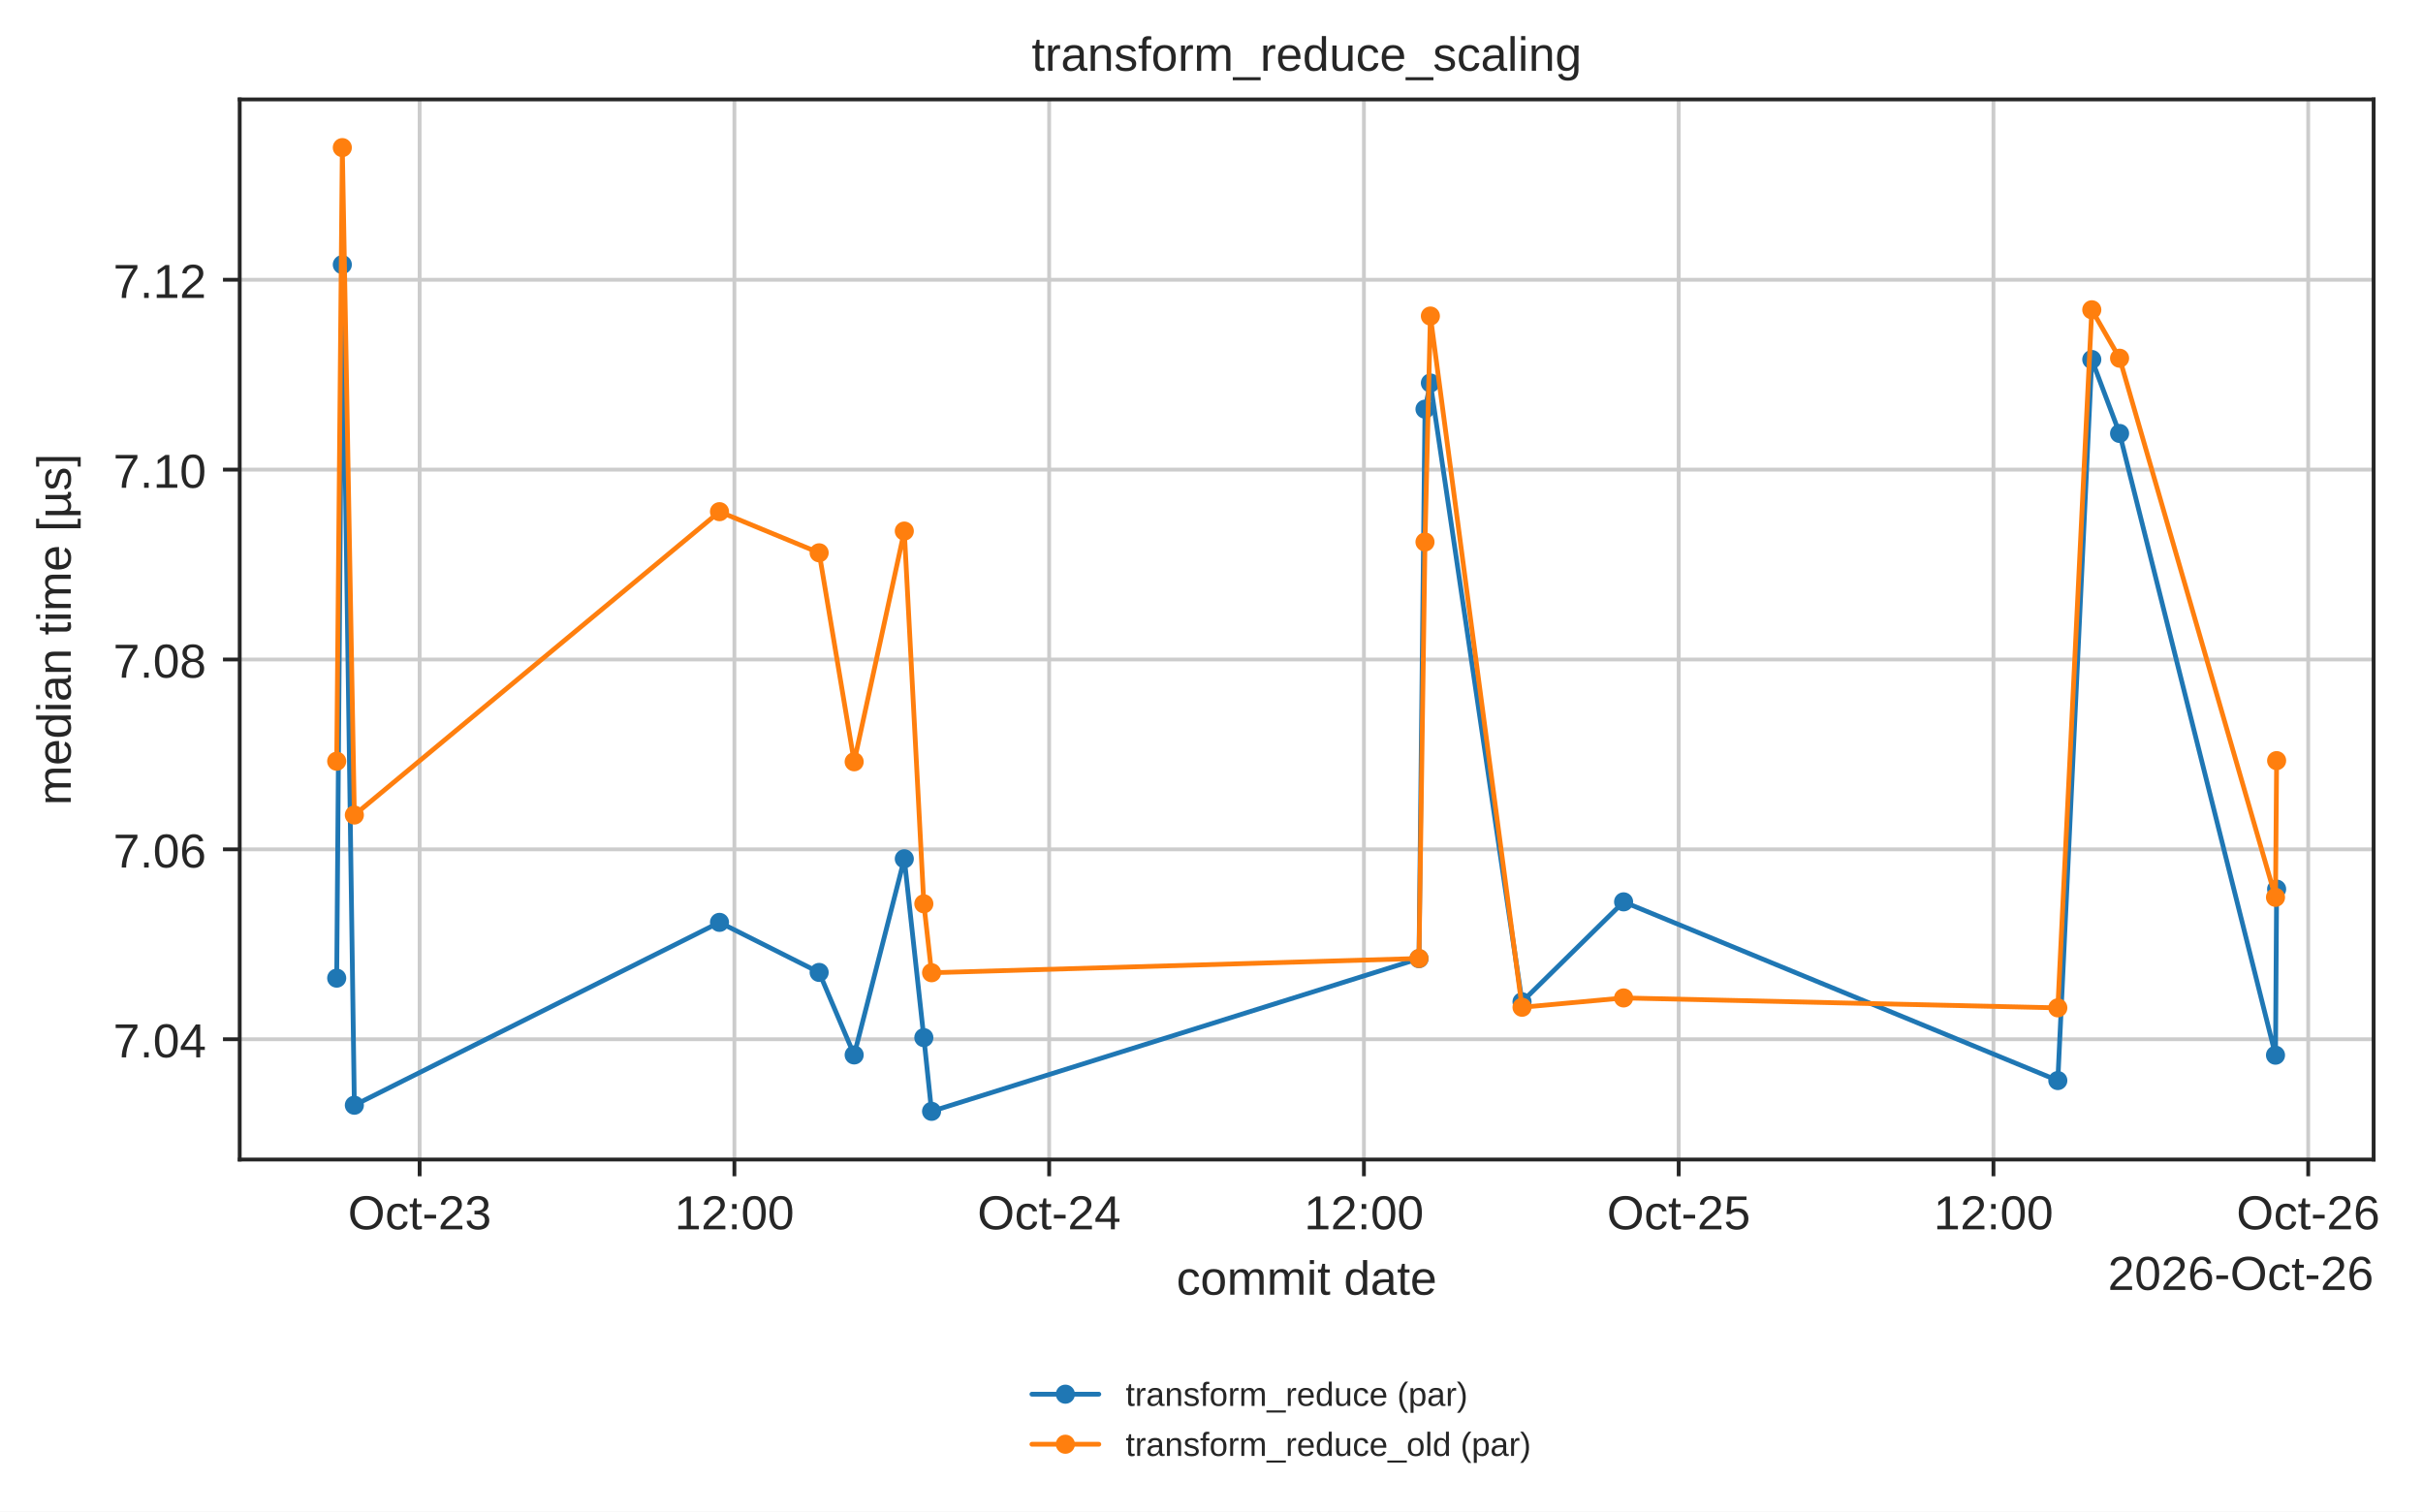
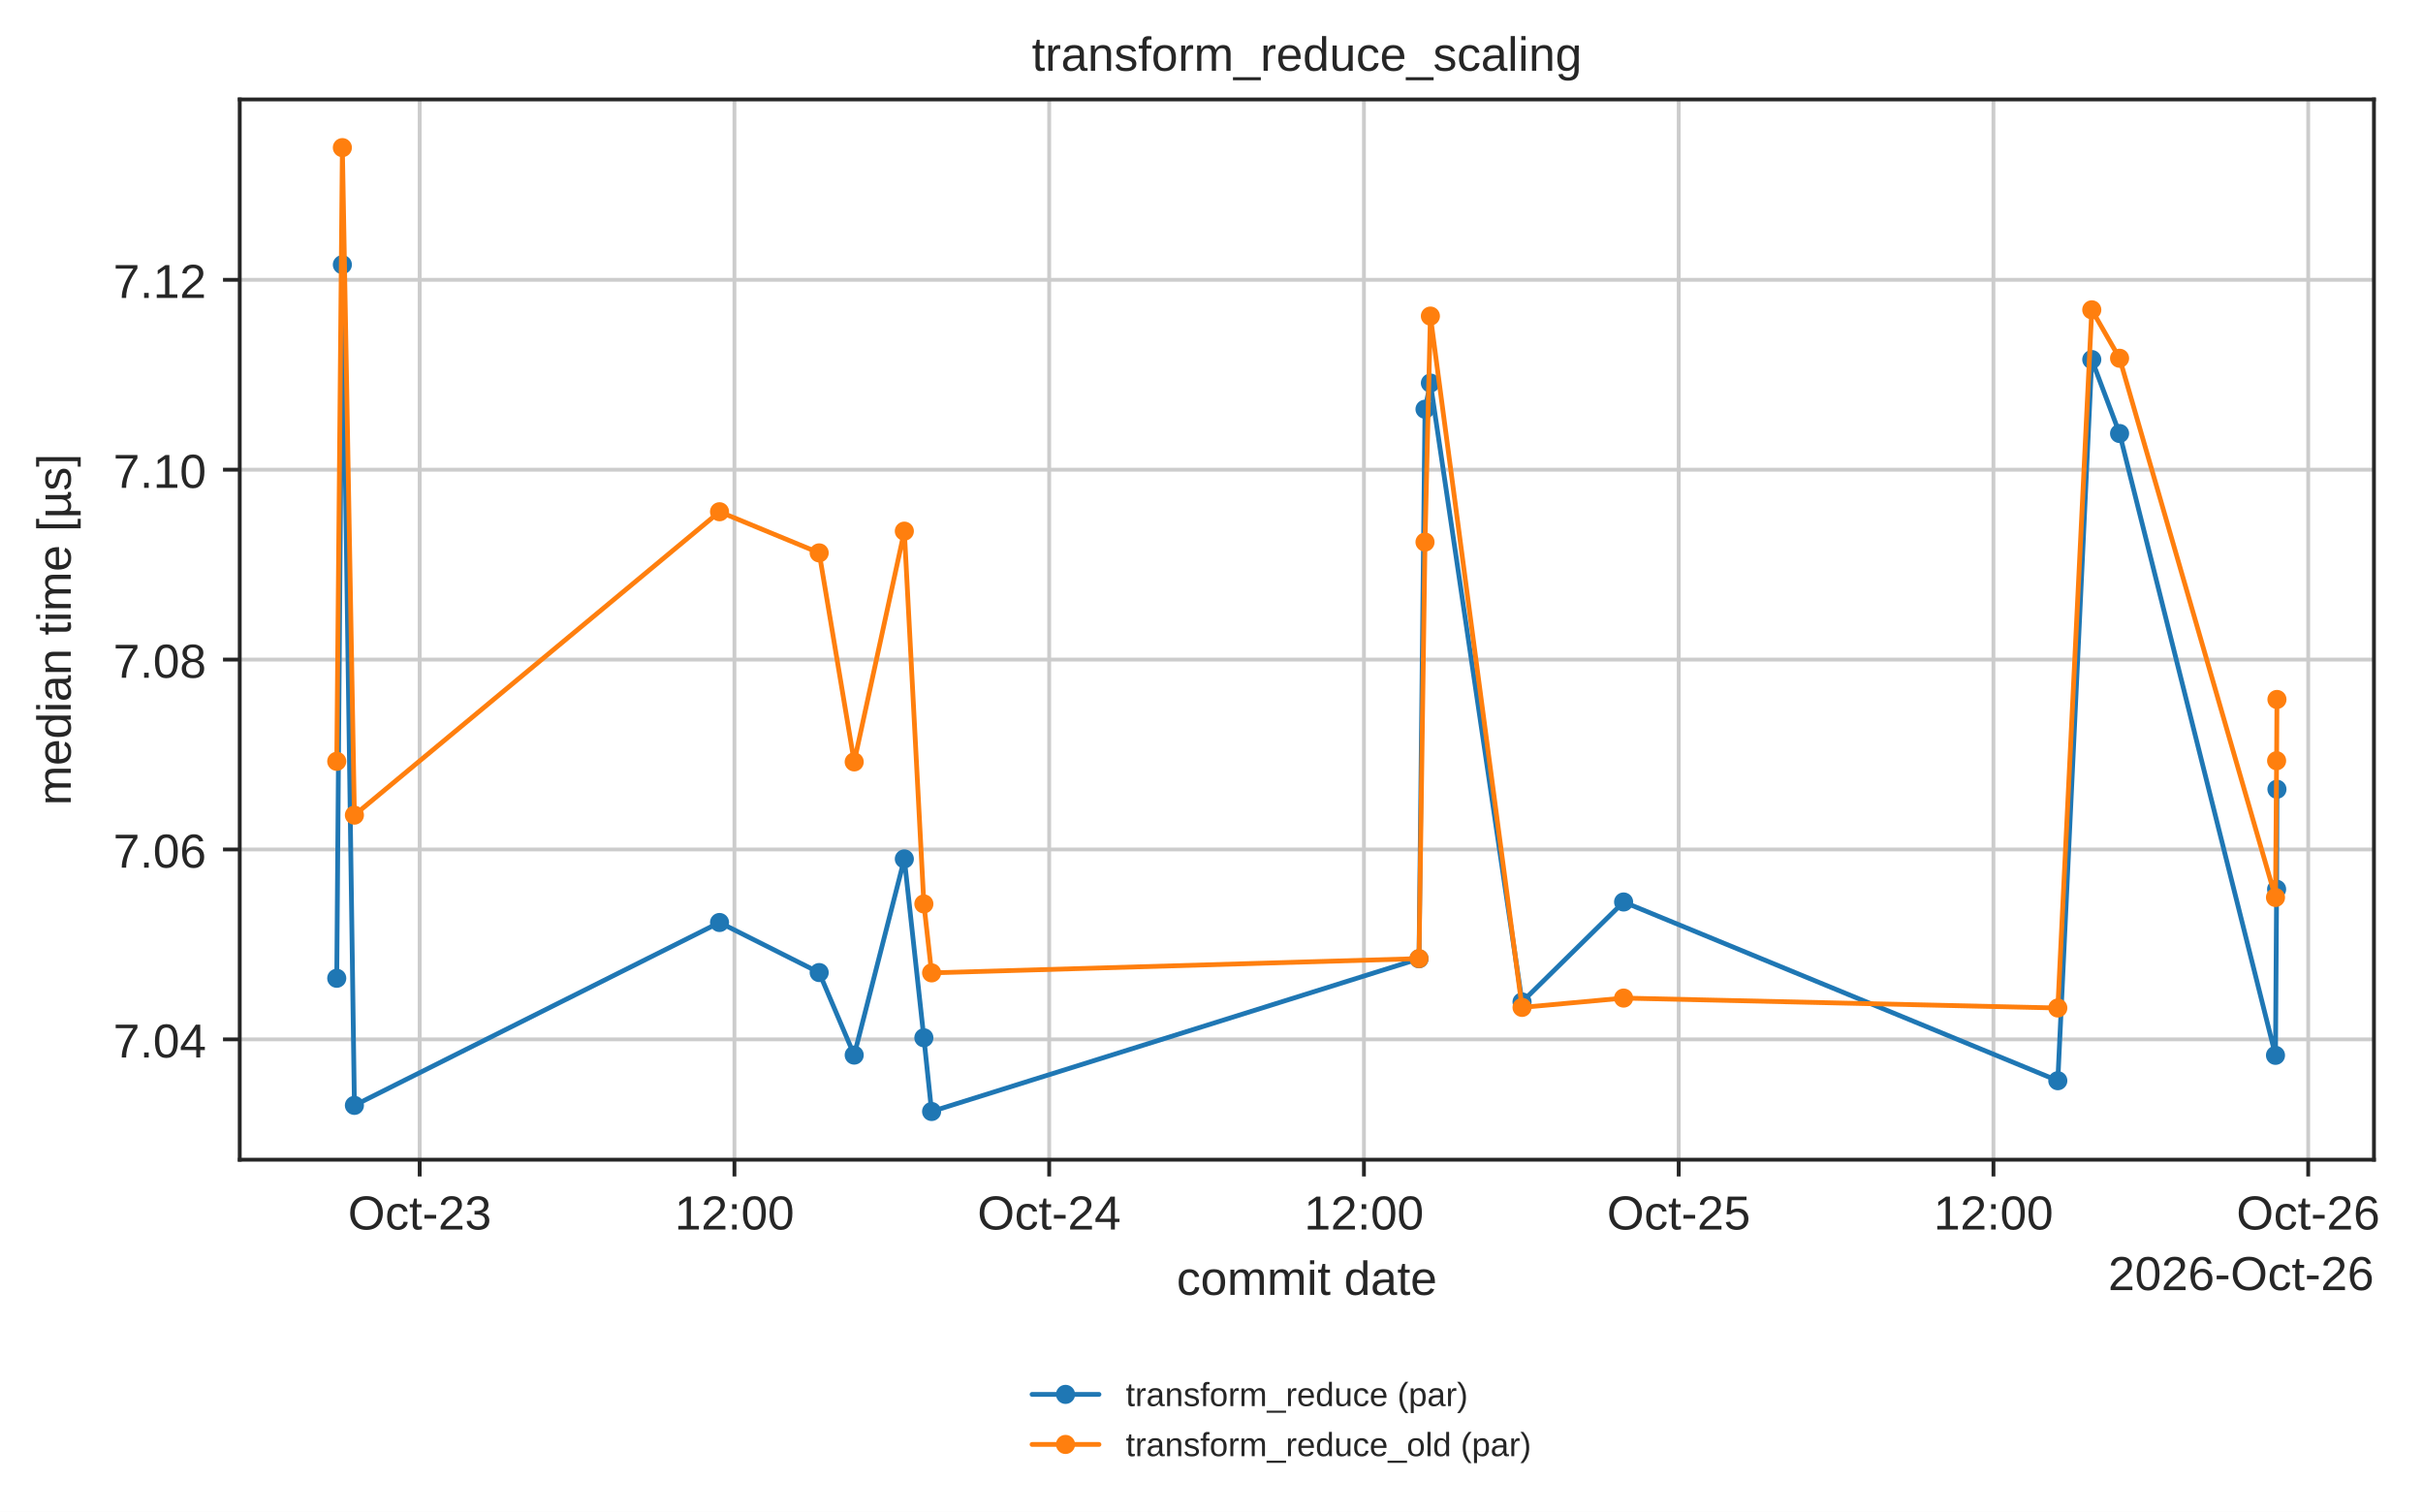
- <svg xmlns="http://www.w3.org/2000/svg" xmlns:xlink="http://www.w3.org/1999/xlink" width="506.874pt" height="316.214pt" viewBox="0 0 506.874 316.214" version="1.1">
+ <svg xmlns="http://www.w3.org/2000/svg" xmlns:xlink="http://www.w3.org/1999/xlink" width="506.802pt" height="316.214pt" viewBox="0 0 506.802 316.214" version="1.1">
  <defs>
    <style type="text/css">*{stroke-linejoin: round; stroke-linecap: butt}</style>
  </defs>
  <g id="figure_1">
    <g id="patch_1">
-       <path d="M 0 316.214  L 506.874 316.214  L 506.874 0  L 0 0  z " style="fill: #ffffff" />
+       <path d="M 0 316.214  L 506.802 316.214  L 506.802 0  L 0 0  z " style="fill: #ffffff" />
    </g>
    <g id="axes_1">
      <g id="patch_2">
        <path d="M 50.144 242.558  L 496.544 242.558  L 496.544 20.798  L 50.144 20.798  z " style="fill: #ffffff" />
      </g>
      <g id="matplotlib.axis_1">
        <g id="xtick_1">
          <g id="line2d_1">
-             <path d="M 87.785 242.558  L 87.785 20.798  " clip-path="url(#p9fd363aa4a)" style="fill: none; stroke: #cccccc; stroke-width: 0.8; stroke-linecap: round" />
+             <path d="M 87.782 242.558  L 87.782 20.798  " clip-path="url(#p9fd363aa4a)" style="fill: none; stroke: #cccccc; stroke-width: 0.8; stroke-linecap: round" />
          </g>
          <g id="line2d_2">
            <defs>
              <path id="mdfc5214045" d="M 0 0  L 0 3.5  " style="stroke: #262626; stroke-width: 0.8" />
            </defs>
            <g>
-               <use xlink:href="#mdfc5214045" x="87.785" y="242.558" style="fill: #262626; stroke: #262626; stroke-width: 0.8" />
+               <use xlink:href="#mdfc5214045" x="87.782" y="242.558" style="fill: #262626; stroke: #262626; stroke-width: 0.8" />
            </g>
          </g>
          <g id="text_1">
-             <text style="fill: #262626; font: 10px 'Arial', 'DejaVu Sans', 'Liberation Sans', 'Bitstream Vera Sans', sans-serif; text-anchor: middle" x="87.785" y="257.157" transform="rotate(-0 87.78482 257.1569)">Oct-23</text>
+             <text style="fill: #262626; font: 10px 'Arial', 'DejaVu Sans', 'Liberation Sans', 'Bitstream Vera Sans', sans-serif; text-anchor: middle" x="87.782" y="257.157" transform="rotate(-0 87.78182 257.1569)">Oct-23</text>
          </g>
        </g>
        <g id="xtick_2">
          <g id="line2d_3">
-             <path d="M 153.631 242.558  L 153.631 20.798  " clip-path="url(#p9fd363aa4a)" style="fill: none; stroke: #cccccc; stroke-width: 0.8; stroke-linecap: round" />
+             <path d="M 153.617 242.558  L 153.617 20.798  " clip-path="url(#p9fd363aa4a)" style="fill: none; stroke: #cccccc; stroke-width: 0.8; stroke-linecap: round" />
          </g>
          <g id="line2d_4">
            <g>
-               <use xlink:href="#mdfc5214045" x="153.631" y="242.558" style="fill: #262626; stroke: #262626; stroke-width: 0.8" />
+               <use xlink:href="#mdfc5214045" x="153.617" y="242.558" style="fill: #262626; stroke: #262626; stroke-width: 0.8" />
            </g>
          </g>
          <g id="text_2">
-             <text style="fill: #262626; font: 10px 'Arial', 'DejaVu Sans', 'Liberation Sans', 'Bitstream Vera Sans', sans-serif; text-anchor: middle" x="153.631" y="257.157" transform="rotate(-0 153.631 257.1569)">12:00</text>
+             <text style="fill: #262626; font: 10px 'Arial', 'DejaVu Sans', 'Liberation Sans', 'Bitstream Vera Sans', sans-serif; text-anchor: middle" x="153.617" y="257.157" transform="rotate(-0 153.6166 257.1569)">12:00</text>
          </g>
        </g>
        <g id="xtick_3">
          <g id="line2d_5">
-             <path d="M 219.477 242.558  L 219.477 20.798  " clip-path="url(#p9fd363aa4a)" style="fill: none; stroke: #cccccc; stroke-width: 0.8; stroke-linecap: round" />
+             <path d="M 219.451 242.558  L 219.451 20.798  " clip-path="url(#p9fd363aa4a)" style="fill: none; stroke: #cccccc; stroke-width: 0.8; stroke-linecap: round" />
          </g>
          <g id="line2d_6">
            <g>
-               <use xlink:href="#mdfc5214045" x="219.477" y="242.558" style="fill: #262626; stroke: #262626; stroke-width: 0.8" />
+               <use xlink:href="#mdfc5214045" x="219.451" y="242.558" style="fill: #262626; stroke: #262626; stroke-width: 0.8" />
            </g>
          </g>
          <g id="text_3">
-             <text style="fill: #262626; font: 10px 'Arial', 'DejaVu Sans', 'Liberation Sans', 'Bitstream Vera Sans', sans-serif; text-anchor: middle" x="219.477" y="257.157" transform="rotate(-0 219.4772 257.1569)">Oct-24</text>
+             <text style="fill: #262626; font: 10px 'Arial', 'DejaVu Sans', 'Liberation Sans', 'Bitstream Vera Sans', sans-serif; text-anchor: middle" x="219.451" y="257.157" transform="rotate(-0 219.4514 257.1569)">Oct-24</text>
          </g>
        </g>
        <g id="xtick_4">
          <g id="line2d_7">
-             <path d="M 285.323 242.558  L 285.323 20.798  " clip-path="url(#p9fd363aa4a)" style="fill: none; stroke: #cccccc; stroke-width: 0.8; stroke-linecap: round" />
+             <path d="M 285.286 242.558  L 285.286 20.798  " clip-path="url(#p9fd363aa4a)" style="fill: none; stroke: #cccccc; stroke-width: 0.8; stroke-linecap: round" />
          </g>
          <g id="line2d_8">
            <g>
-               <use xlink:href="#mdfc5214045" x="285.323" y="242.558" style="fill: #262626; stroke: #262626; stroke-width: 0.8" />
+               <use xlink:href="#mdfc5214045" x="285.286" y="242.558" style="fill: #262626; stroke: #262626; stroke-width: 0.8" />
            </g>
          </g>
          <g id="text_4">
-             <text style="fill: #262626; font: 10px 'Arial', 'DejaVu Sans', 'Liberation Sans', 'Bitstream Vera Sans', sans-serif; text-anchor: middle" x="285.323" y="257.157" transform="rotate(-0 285.3233 257.1569)">12:00</text>
+             <text style="fill: #262626; font: 10px 'Arial', 'DejaVu Sans', 'Liberation Sans', 'Bitstream Vera Sans', sans-serif; text-anchor: middle" x="285.286" y="257.157" transform="rotate(-0 285.2862 257.1569)">12:00</text>
          </g>
        </g>
        <g id="xtick_5">
          <g id="line2d_9">
-             <path d="M 351.17 242.558  L 351.17 20.798  " clip-path="url(#p9fd363aa4a)" style="fill: none; stroke: #cccccc; stroke-width: 0.8; stroke-linecap: round" />
+             <path d="M 351.121 242.558  L 351.121 20.798  " clip-path="url(#p9fd363aa4a)" style="fill: none; stroke: #cccccc; stroke-width: 0.8; stroke-linecap: round" />
          </g>
          <g id="line2d_10">
            <g>
-               <use xlink:href="#mdfc5214045" x="351.17" y="242.558" style="fill: #262626; stroke: #262626; stroke-width: 0.8" />
+               <use xlink:href="#mdfc5214045" x="351.121" y="242.558" style="fill: #262626; stroke: #262626; stroke-width: 0.8" />
            </g>
          </g>
          <g id="text_5">
-             <text style="fill: #262626; font: 10px 'Arial', 'DejaVu Sans', 'Liberation Sans', 'Bitstream Vera Sans', sans-serif; text-anchor: middle" x="351.17" y="257.157" transform="rotate(-0 351.1695 257.1569)">Oct-25</text>
+             <text style="fill: #262626; font: 10px 'Arial', 'DejaVu Sans', 'Liberation Sans', 'Bitstream Vera Sans', sans-serif; text-anchor: middle" x="351.121" y="257.157" transform="rotate(-0 351.121 257.1569)">Oct-25</text>
          </g>
        </g>
        <g id="xtick_6">
          <g id="line2d_11">
-             <path d="M 417.016 242.558  L 417.016 20.798  " clip-path="url(#p9fd363aa4a)" style="fill: none; stroke: #cccccc; stroke-width: 0.8; stroke-linecap: round" />
+             <path d="M 416.956 242.558  L 416.956 20.798  " clip-path="url(#p9fd363aa4a)" style="fill: none; stroke: #cccccc; stroke-width: 0.8; stroke-linecap: round" />
          </g>
          <g id="line2d_12">
            <g>
-               <use xlink:href="#mdfc5214045" x="417.016" y="242.558" style="fill: #262626; stroke: #262626; stroke-width: 0.8" />
+               <use xlink:href="#mdfc5214045" x="416.956" y="242.558" style="fill: #262626; stroke: #262626; stroke-width: 0.8" />
            </g>
          </g>
          <g id="text_6">
-             <text style="fill: #262626; font: 10px 'Arial', 'DejaVu Sans', 'Liberation Sans', 'Bitstream Vera Sans', sans-serif; text-anchor: middle" x="417.016" y="257.157" transform="rotate(-0 417.0157 257.1569)">12:00</text>
+             <text style="fill: #262626; font: 10px 'Arial', 'DejaVu Sans', 'Liberation Sans', 'Bitstream Vera Sans', sans-serif; text-anchor: middle" x="416.956" y="257.157" transform="rotate(-0 416.9558 257.1569)">12:00</text>
          </g>
        </g>
        <g id="xtick_7">
          <g id="line2d_13">
-             <path d="M 482.862 242.558  L 482.862 20.798  " clip-path="url(#p9fd363aa4a)" style="fill: none; stroke: #cccccc; stroke-width: 0.8; stroke-linecap: round" />
+             <path d="M 482.791 242.558  L 482.791 20.798  " clip-path="url(#p9fd363aa4a)" style="fill: none; stroke: #cccccc; stroke-width: 0.8; stroke-linecap: round" />
          </g>
          <g id="line2d_14">
            <g>
-               <use xlink:href="#mdfc5214045" x="482.862" y="242.558" style="fill: #262626; stroke: #262626; stroke-width: 0.8" />
+               <use xlink:href="#mdfc5214045" x="482.791" y="242.558" style="fill: #262626; stroke: #262626; stroke-width: 0.8" />
            </g>
          </g>
          <g id="text_7">
-             <text style="fill: #262626; font: 10px 'Arial', 'DejaVu Sans', 'Liberation Sans', 'Bitstream Vera Sans', sans-serif; text-anchor: middle" x="482.862" y="257.157" transform="rotate(-0 482.8618 257.1569)">Oct-26</text>
+             <text style="fill: #262626; font: 10px 'Arial', 'DejaVu Sans', 'Liberation Sans', 'Bitstream Vera Sans', sans-serif; text-anchor: middle" x="482.791" y="257.157" transform="rotate(-0 482.7906 257.1569)">Oct-26</text>
          </g>
        </g>
        <g id="text_8">
          <text style="fill: #262626; font: 10px 'Arial', 'DejaVu Sans', 'Liberation Sans', 'Bitstream Vera Sans', sans-serif; text-anchor: middle" x="273.344" y="270.835" transform="rotate(-0 273.3438 270.835)">commit date</text>
        </g>
        <g id="text_9">
          <text style="fill: #262626; font: 10px 'Arial', 'DejaVu Sans', 'Liberation Sans', 'Bitstream Vera Sans', sans-serif; text-anchor: end" x="496.544" y="269.835" transform="rotate(-0 496.5437 269.835)">2026-Oct-26</text>
        </g>
      </g>
      <g id="matplotlib.axis_2">
        <g id="ytick_1">
          <g id="line2d_15">
            <path d="M 50.144 217.391  L 496.544 217.391  " clip-path="url(#p9fd363aa4a)" style="fill: none; stroke: #cccccc; stroke-width: 0.8; stroke-linecap: round" />
          </g>
          <g id="line2d_16">
            <defs>
              <path id="m414165cd4d" d="M 0 0  L -3.5 0  " style="stroke: #262626; stroke-width: 0.8" />
            </defs>
            <g>
              <use xlink:href="#m414165cd4d" x="50.144" y="217.391" style="fill: #262626; stroke: #262626; stroke-width: 0.8" />
            </g>
          </g>
          <g id="text_10">
            <text style="fill: #262626; font: 10px 'Arial', 'DejaVu Sans', 'Liberation Sans', 'Bitstream Vera Sans', sans-serif; text-anchor: end" x="43.144" y="221.19" transform="rotate(-0 43.14375 221.1898)">7.04</text>
          </g>
        </g>
        <g id="ytick_2">
          <g id="line2d_17">
            <path d="M 50.144 177.674  L 496.544 177.674  " clip-path="url(#p9fd363aa4a)" style="fill: none; stroke: #cccccc; stroke-width: 0.8; stroke-linecap: round" />
          </g>
          <g id="line2d_18">
            <g>
              <use xlink:href="#m414165cd4d" x="50.144" y="177.674" style="fill: #262626; stroke: #262626; stroke-width: 0.8" />
            </g>
          </g>
          <g id="text_11">
            <text style="fill: #262626; font: 10px 'Arial', 'DejaVu Sans', 'Liberation Sans', 'Bitstream Vera Sans', sans-serif; text-anchor: end" x="43.144" y="181.473" transform="rotate(-0 43.14375 181.4729)">7.06</text>
          </g>
        </g>
        <g id="ytick_3">
          <g id="line2d_19">
            <path d="M 50.144 137.957  L 496.544 137.957  " clip-path="url(#p9fd363aa4a)" style="fill: none; stroke: #cccccc; stroke-width: 0.8; stroke-linecap: round" />
          </g>
          <g id="line2d_20">
            <g>
              <use xlink:href="#m414165cd4d" x="50.144" y="137.957" style="fill: #262626; stroke: #262626; stroke-width: 0.8" />
            </g>
          </g>
          <g id="text_12">
            <text style="fill: #262626; font: 10px 'Arial', 'DejaVu Sans', 'Liberation Sans', 'Bitstream Vera Sans', sans-serif; text-anchor: end" x="43.144" y="141.756" transform="rotate(-0 43.14375 141.756)">7.08</text>
          </g>
        </g>
        <g id="ytick_4">
          <g id="line2d_21">
            <path d="M 50.144 98.24  L 496.544 98.24  " clip-path="url(#p9fd363aa4a)" style="fill: none; stroke: #cccccc; stroke-width: 0.8; stroke-linecap: round" />
          </g>
          <g id="line2d_22">
            <g>
              <use xlink:href="#m414165cd4d" x="50.144" y="98.24" style="fill: #262626; stroke: #262626; stroke-width: 0.8" />
            </g>
          </g>
          <g id="text_13">
            <text style="fill: #262626; font: 10px 'Arial', 'DejaVu Sans', 'Liberation Sans', 'Bitstream Vera Sans', sans-serif; text-anchor: end" x="43.144" y="102.039" transform="rotate(-0 43.14375 102.0391)">7.10</text>
          </g>
        </g>
        <g id="ytick_5">
          <g id="line2d_23">
            <path d="M 50.144 58.523  L 496.544 58.523  " clip-path="url(#p9fd363aa4a)" style="fill: none; stroke: #cccccc; stroke-width: 0.8; stroke-linecap: round" />
          </g>
          <g id="line2d_24">
            <g>
              <use xlink:href="#m414165cd4d" x="50.144" y="58.523" style="fill: #262626; stroke: #262626; stroke-width: 0.8" />
            </g>
          </g>
          <g id="text_14">
            <text style="fill: #262626; font: 10px 'Arial', 'DejaVu Sans', 'Liberation Sans', 'Bitstream Vera Sans', sans-serif; text-anchor: end" x="43.144" y="62.322" transform="rotate(-0 43.14375 62.32225)">7.12</text>
          </g>
        </g>
        <g id="text_15">
          <text style="fill: #262626; font: 10px 'Arial', 'DejaVu Sans', 'Liberation Sans', 'Bitstream Vera Sans', sans-serif; text-anchor: middle" x="14.798" y="131.678" transform="rotate(-90 14.79844 131.6784)">median time [µs]</text>
        </g>
      </g>
      <g id="line2d_25">
-         <path d="M 70.435 204.612  L 71.611 55.355  L 74.129 231.197  L 150.512 192.946  L 171.361 203.417  L 178.686 220.678  L 189.174 179.647  L 193.261 217.057  L 194.879 232.478  L 296.842 200.535  L 298.099 85.59  L 299.226 80.117  L 318.4 209.564  L 339.645 188.655  L 430.481 226.038  L 437.587 75.205  L 443.401 90.672  L 476.018 220.73  L 476.253 185.989  " clip-path="url(#p9fd363aa4a)" style="fill: none; stroke: #1f77b4; stroke-linecap: round" />
+         <path d="M 70.435 204.612  L 71.611 55.355  L 74.129 231.197  L 150.499 192.946  L 171.343 203.417  L 178.667 220.678  L 189.154 179.647  L 193.239 217.057  L 194.858 232.478  L 296.803 200.535  L 298.06 85.59  L 299.186 80.117  L 318.358 209.564  L 339.598 188.655  L 430.418 226.038  L 437.523 75.205  L 443.337 90.672  L 475.948 220.73  L 476.183 185.989  L 476.253 165.078  " clip-path="url(#p9fd363aa4a)" style="fill: none; stroke: #1f77b4; stroke-linecap: round" />
        <defs>
          <path id="m20e5526daa" d="M 0 1.5  C 0.398 1.5 0.779 1.342 1.061 1.061  C 1.342 0.779 1.5 0.398 1.5 0  C 1.5 -0.398 1.342 -0.779 1.061 -1.061  C 0.779 -1.342 0.398 -1.5 0 -1.5  C -0.398 -1.5 -0.779 -1.342 -1.061 -1.061  C -1.342 -0.779 -1.5 -0.398 -1.5 0  C -1.5 0.398 -1.342 0.779 -1.061 1.061  C -0.779 1.342 -0.398 1.5 0 1.5  z " style="stroke: #1f77b4" />
        </defs>
        <g clip-path="url(#p9fd363aa4a)">
          <use xlink:href="#m20e5526daa" x="70.435" y="204.612" style="fill: #1f77b4; stroke: #1f77b4" />
          <use xlink:href="#m20e5526daa" x="71.611" y="55.355" style="fill: #1f77b4; stroke: #1f77b4" />
          <use xlink:href="#m20e5526daa" x="74.129" y="231.197" style="fill: #1f77b4; stroke: #1f77b4" />
-           <use xlink:href="#m20e5526daa" x="150.512" y="192.946" style="fill: #1f77b4; stroke: #1f77b4" />
-           <use xlink:href="#m20e5526daa" x="171.361" y="203.417" style="fill: #1f77b4; stroke: #1f77b4" />
-           <use xlink:href="#m20e5526daa" x="178.686" y="220.678" style="fill: #1f77b4; stroke: #1f77b4" />
-           <use xlink:href="#m20e5526daa" x="189.174" y="179.647" style="fill: #1f77b4; stroke: #1f77b4" />
-           <use xlink:href="#m20e5526daa" x="193.261" y="217.057" style="fill: #1f77b4; stroke: #1f77b4" />
-           <use xlink:href="#m20e5526daa" x="194.879" y="232.478" style="fill: #1f77b4; stroke: #1f77b4" />
-           <use xlink:href="#m20e5526daa" x="296.842" y="200.535" style="fill: #1f77b4; stroke: #1f77b4" />
-           <use xlink:href="#m20e5526daa" x="298.099" y="85.59" style="fill: #1f77b4; stroke: #1f77b4" />
-           <use xlink:href="#m20e5526daa" x="299.226" y="80.117" style="fill: #1f77b4; stroke: #1f77b4" />
-           <use xlink:href="#m20e5526daa" x="318.4" y="209.564" style="fill: #1f77b4; stroke: #1f77b4" />
-           <use xlink:href="#m20e5526daa" x="339.645" y="188.655" style="fill: #1f77b4; stroke: #1f77b4" />
-           <use xlink:href="#m20e5526daa" x="430.481" y="226.038" style="fill: #1f77b4; stroke: #1f77b4" />
-           <use xlink:href="#m20e5526daa" x="437.587" y="75.205" style="fill: #1f77b4; stroke: #1f77b4" />
-           <use xlink:href="#m20e5526daa" x="443.401" y="90.672" style="fill: #1f77b4; stroke: #1f77b4" />
-           <use xlink:href="#m20e5526daa" x="476.018" y="220.73" style="fill: #1f77b4; stroke: #1f77b4" />
-           <use xlink:href="#m20e5526daa" x="476.253" y="185.989" style="fill: #1f77b4; stroke: #1f77b4" />
+           <use xlink:href="#m20e5526daa" x="150.499" y="192.946" style="fill: #1f77b4; stroke: #1f77b4" />
+           <use xlink:href="#m20e5526daa" x="171.343" y="203.417" style="fill: #1f77b4; stroke: #1f77b4" />
+           <use xlink:href="#m20e5526daa" x="178.667" y="220.678" style="fill: #1f77b4; stroke: #1f77b4" />
+           <use xlink:href="#m20e5526daa" x="189.154" y="179.647" style="fill: #1f77b4; stroke: #1f77b4" />
+           <use xlink:href="#m20e5526daa" x="193.239" y="217.057" style="fill: #1f77b4; stroke: #1f77b4" />
+           <use xlink:href="#m20e5526daa" x="194.858" y="232.478" style="fill: #1f77b4; stroke: #1f77b4" />
+           <use xlink:href="#m20e5526daa" x="296.803" y="200.535" style="fill: #1f77b4; stroke: #1f77b4" />
+           <use xlink:href="#m20e5526daa" x="298.06" y="85.59" style="fill: #1f77b4; stroke: #1f77b4" />
+           <use xlink:href="#m20e5526daa" x="299.186" y="80.117" style="fill: #1f77b4; stroke: #1f77b4" />
+           <use xlink:href="#m20e5526daa" x="318.358" y="209.564" style="fill: #1f77b4; stroke: #1f77b4" />
+           <use xlink:href="#m20e5526daa" x="339.598" y="188.655" style="fill: #1f77b4; stroke: #1f77b4" />
+           <use xlink:href="#m20e5526daa" x="430.418" y="226.038" style="fill: #1f77b4; stroke: #1f77b4" />
+           <use xlink:href="#m20e5526daa" x="437.523" y="75.205" style="fill: #1f77b4; stroke: #1f77b4" />
+           <use xlink:href="#m20e5526daa" x="443.337" y="90.672" style="fill: #1f77b4; stroke: #1f77b4" />
+           <use xlink:href="#m20e5526daa" x="475.948" y="220.73" style="fill: #1f77b4; stroke: #1f77b4" />
+           <use xlink:href="#m20e5526daa" x="476.183" y="185.989" style="fill: #1f77b4; stroke: #1f77b4" />
+           <use xlink:href="#m20e5526daa" x="476.253" y="165.078" style="fill: #1f77b4; stroke: #1f77b4" />
        </g>
      </g>
      <g id="line2d_26">
-         <path d="M 70.435 159.235  L 71.611 30.878  L 74.129 170.49  L 150.512 107.035  L 171.361 115.638  L 178.686 159.354  L 189.174 111.095  L 193.261 189.063  L 194.879 203.483  L 296.842 200.498  L 298.099 113.381  L 299.226 66.111  L 318.4 210.705  L 339.645 208.754  L 430.481 210.827  L 437.587 64.802  L 443.401 74.934  L 476.018 187.711  L 476.253 159.113  " clip-path="url(#p9fd363aa4a)" style="fill: none; stroke: #ff7f0e; stroke-linecap: round" />
+         <path d="M 70.435 159.235  L 71.611 30.878  L 74.129 170.49  L 150.499 107.035  L 171.343 115.638  L 178.667 159.354  L 189.154 111.095  L 193.239 189.063  L 194.858 203.483  L 296.803 200.498  L 298.06 113.381  L 299.186 66.111  L 318.358 210.705  L 339.598 208.754  L 430.418 210.827  L 437.523 64.802  L 443.337 74.934  L 475.948 187.711  L 476.183 159.113  L 476.253 146.295  " clip-path="url(#p9fd363aa4a)" style="fill: none; stroke: #ff7f0e; stroke-linecap: round" />
        <defs>
          <path id="m8123a8acb4" d="M 0 1.5  C 0.398 1.5 0.779 1.342 1.061 1.061  C 1.342 0.779 1.5 0.398 1.5 0  C 1.5 -0.398 1.342 -0.779 1.061 -1.061  C 0.779 -1.342 0.398 -1.5 0 -1.5  C -0.398 -1.5 -0.779 -1.342 -1.061 -1.061  C -1.342 -0.779 -1.5 -0.398 -1.5 0  C -1.5 0.398 -1.342 0.779 -1.061 1.061  C -0.779 1.342 -0.398 1.5 0 1.5  z " style="stroke: #ff7f0e" />
        </defs>
        <g clip-path="url(#p9fd363aa4a)">
          <use xlink:href="#m8123a8acb4" x="70.435" y="159.235" style="fill: #ff7f0e; stroke: #ff7f0e" />
          <use xlink:href="#m8123a8acb4" x="71.611" y="30.878" style="fill: #ff7f0e; stroke: #ff7f0e" />
          <use xlink:href="#m8123a8acb4" x="74.129" y="170.49" style="fill: #ff7f0e; stroke: #ff7f0e" />
-           <use xlink:href="#m8123a8acb4" x="150.512" y="107.035" style="fill: #ff7f0e; stroke: #ff7f0e" />
-           <use xlink:href="#m8123a8acb4" x="171.361" y="115.638" style="fill: #ff7f0e; stroke: #ff7f0e" />
-           <use xlink:href="#m8123a8acb4" x="178.686" y="159.354" style="fill: #ff7f0e; stroke: #ff7f0e" />
-           <use xlink:href="#m8123a8acb4" x="189.174" y="111.095" style="fill: #ff7f0e; stroke: #ff7f0e" />
-           <use xlink:href="#m8123a8acb4" x="193.261" y="189.063" style="fill: #ff7f0e; stroke: #ff7f0e" />
-           <use xlink:href="#m8123a8acb4" x="194.879" y="203.483" style="fill: #ff7f0e; stroke: #ff7f0e" />
-           <use xlink:href="#m8123a8acb4" x="296.842" y="200.498" style="fill: #ff7f0e; stroke: #ff7f0e" />
-           <use xlink:href="#m8123a8acb4" x="298.099" y="113.381" style="fill: #ff7f0e; stroke: #ff7f0e" />
-           <use xlink:href="#m8123a8acb4" x="299.226" y="66.111" style="fill: #ff7f0e; stroke: #ff7f0e" />
-           <use xlink:href="#m8123a8acb4" x="318.4" y="210.705" style="fill: #ff7f0e; stroke: #ff7f0e" />
-           <use xlink:href="#m8123a8acb4" x="339.645" y="208.754" style="fill: #ff7f0e; stroke: #ff7f0e" />
-           <use xlink:href="#m8123a8acb4" x="430.481" y="210.827" style="fill: #ff7f0e; stroke: #ff7f0e" />
-           <use xlink:href="#m8123a8acb4" x="437.587" y="64.802" style="fill: #ff7f0e; stroke: #ff7f0e" />
-           <use xlink:href="#m8123a8acb4" x="443.401" y="74.934" style="fill: #ff7f0e; stroke: #ff7f0e" />
-           <use xlink:href="#m8123a8acb4" x="476.018" y="187.711" style="fill: #ff7f0e; stroke: #ff7f0e" />
-           <use xlink:href="#m8123a8acb4" x="476.253" y="159.113" style="fill: #ff7f0e; stroke: #ff7f0e" />
+           <use xlink:href="#m8123a8acb4" x="150.499" y="107.035" style="fill: #ff7f0e; stroke: #ff7f0e" />
+           <use xlink:href="#m8123a8acb4" x="171.343" y="115.638" style="fill: #ff7f0e; stroke: #ff7f0e" />
+           <use xlink:href="#m8123a8acb4" x="178.667" y="159.354" style="fill: #ff7f0e; stroke: #ff7f0e" />
+           <use xlink:href="#m8123a8acb4" x="189.154" y="111.095" style="fill: #ff7f0e; stroke: #ff7f0e" />
+           <use xlink:href="#m8123a8acb4" x="193.239" y="189.063" style="fill: #ff7f0e; stroke: #ff7f0e" />
+           <use xlink:href="#m8123a8acb4" x="194.858" y="203.483" style="fill: #ff7f0e; stroke: #ff7f0e" />
+           <use xlink:href="#m8123a8acb4" x="296.803" y="200.498" style="fill: #ff7f0e; stroke: #ff7f0e" />
+           <use xlink:href="#m8123a8acb4" x="298.06" y="113.381" style="fill: #ff7f0e; stroke: #ff7f0e" />
+           <use xlink:href="#m8123a8acb4" x="299.186" y="66.111" style="fill: #ff7f0e; stroke: #ff7f0e" />
+           <use xlink:href="#m8123a8acb4" x="318.358" y="210.705" style="fill: #ff7f0e; stroke: #ff7f0e" />
+           <use xlink:href="#m8123a8acb4" x="339.598" y="208.754" style="fill: #ff7f0e; stroke: #ff7f0e" />
+           <use xlink:href="#m8123a8acb4" x="430.418" y="210.827" style="fill: #ff7f0e; stroke: #ff7f0e" />
+           <use xlink:href="#m8123a8acb4" x="437.523" y="64.802" style="fill: #ff7f0e; stroke: #ff7f0e" />
+           <use xlink:href="#m8123a8acb4" x="443.337" y="74.934" style="fill: #ff7f0e; stroke: #ff7f0e" />
+           <use xlink:href="#m8123a8acb4" x="475.948" y="187.711" style="fill: #ff7f0e; stroke: #ff7f0e" />
+           <use xlink:href="#m8123a8acb4" x="476.183" y="159.113" style="fill: #ff7f0e; stroke: #ff7f0e" />
+           <use xlink:href="#m8123a8acb4" x="476.253" y="146.295" style="fill: #ff7f0e; stroke: #ff7f0e" />
        </g>
      </g>
      <g id="patch_3">
        <path d="M 50.144 242.558  L 50.144 20.798  " style="fill: none; stroke: #262626; stroke-width: 0.8; stroke-linejoin: miter; stroke-linecap: square" />
      </g>
      <g id="patch_4">
        <path d="M 496.544 242.558  L 496.544 20.798  " style="fill: none; stroke: #262626; stroke-width: 0.8; stroke-linejoin: miter; stroke-linecap: square" />
      </g>
      <g id="patch_5">
        <path d="M 50.144 242.558  L 496.544 242.558  " style="fill: none; stroke: #262626; stroke-width: 0.8; stroke-linejoin: miter; stroke-linecap: square" />
      </g>
      <g id="patch_6">
        <path d="M 50.144 20.798  L 496.544 20.798  " style="fill: none; stroke: #262626; stroke-width: 0.8; stroke-linejoin: miter; stroke-linecap: square" />
      </g>
      <g id="text_16">
        <text style="fill: #262626; font: 10px 'Arial', 'DejaVu Sans', 'Liberation Sans', 'Bitstream Vera Sans', sans-serif; text-anchor: middle" x="273.344" y="14.798" transform="rotate(-0 273.3438 14.79844)">transform_reduce_scaling</text>
      </g>
      <g id="legend_1">
        <g id="line2d_27">
          <path d="M 215.869 291.644  L 222.869 291.644  L 229.869 291.644  " style="fill: none; stroke: #1f77b4; stroke-linecap: round" />
          <g>
            <use xlink:href="#m20e5526daa" x="222.869" y="291.644" style="fill: #1f77b4; stroke: #1f77b4" />
          </g>
        </g>
        <g id="text_17">
          <text style="fill: #262626; font: 7px 'Arial', 'DejaVu Sans', 'Liberation Sans', 'Bitstream Vera Sans', sans-serif; text-anchor: start" x="235.469" y="294.094" transform="rotate(-0 235.4694 294.0941)">transform_reduce (par)</text>
        </g>
        <g id="line2d_28">
          <path d="M 215.869 302.114  L 222.869 302.114  L 229.869 302.114  " style="fill: none; stroke: #ff7f0e; stroke-linecap: round" />
          <g>
            <use xlink:href="#m8123a8acb4" x="222.869" y="302.114" style="fill: #ff7f0e; stroke: #ff7f0e" />
          </g>
        </g>
        <g id="text_18">
          <text style="fill: #262626; font: 7px 'Arial', 'DejaVu Sans', 'Liberation Sans', 'Bitstream Vera Sans', sans-serif; text-anchor: start" x="235.469" y="304.564" transform="rotate(-0 235.4694 304.5635)">transform_reduce_old (par)</text>
        </g>
      </g>
    </g>
  </g>
  <defs>
    <clipPath id="p9fd363aa4a">
      <rect x="50.144" y="20.798" width="446.4" height="221.76" />
    </clipPath>
  </defs>
</svg>
